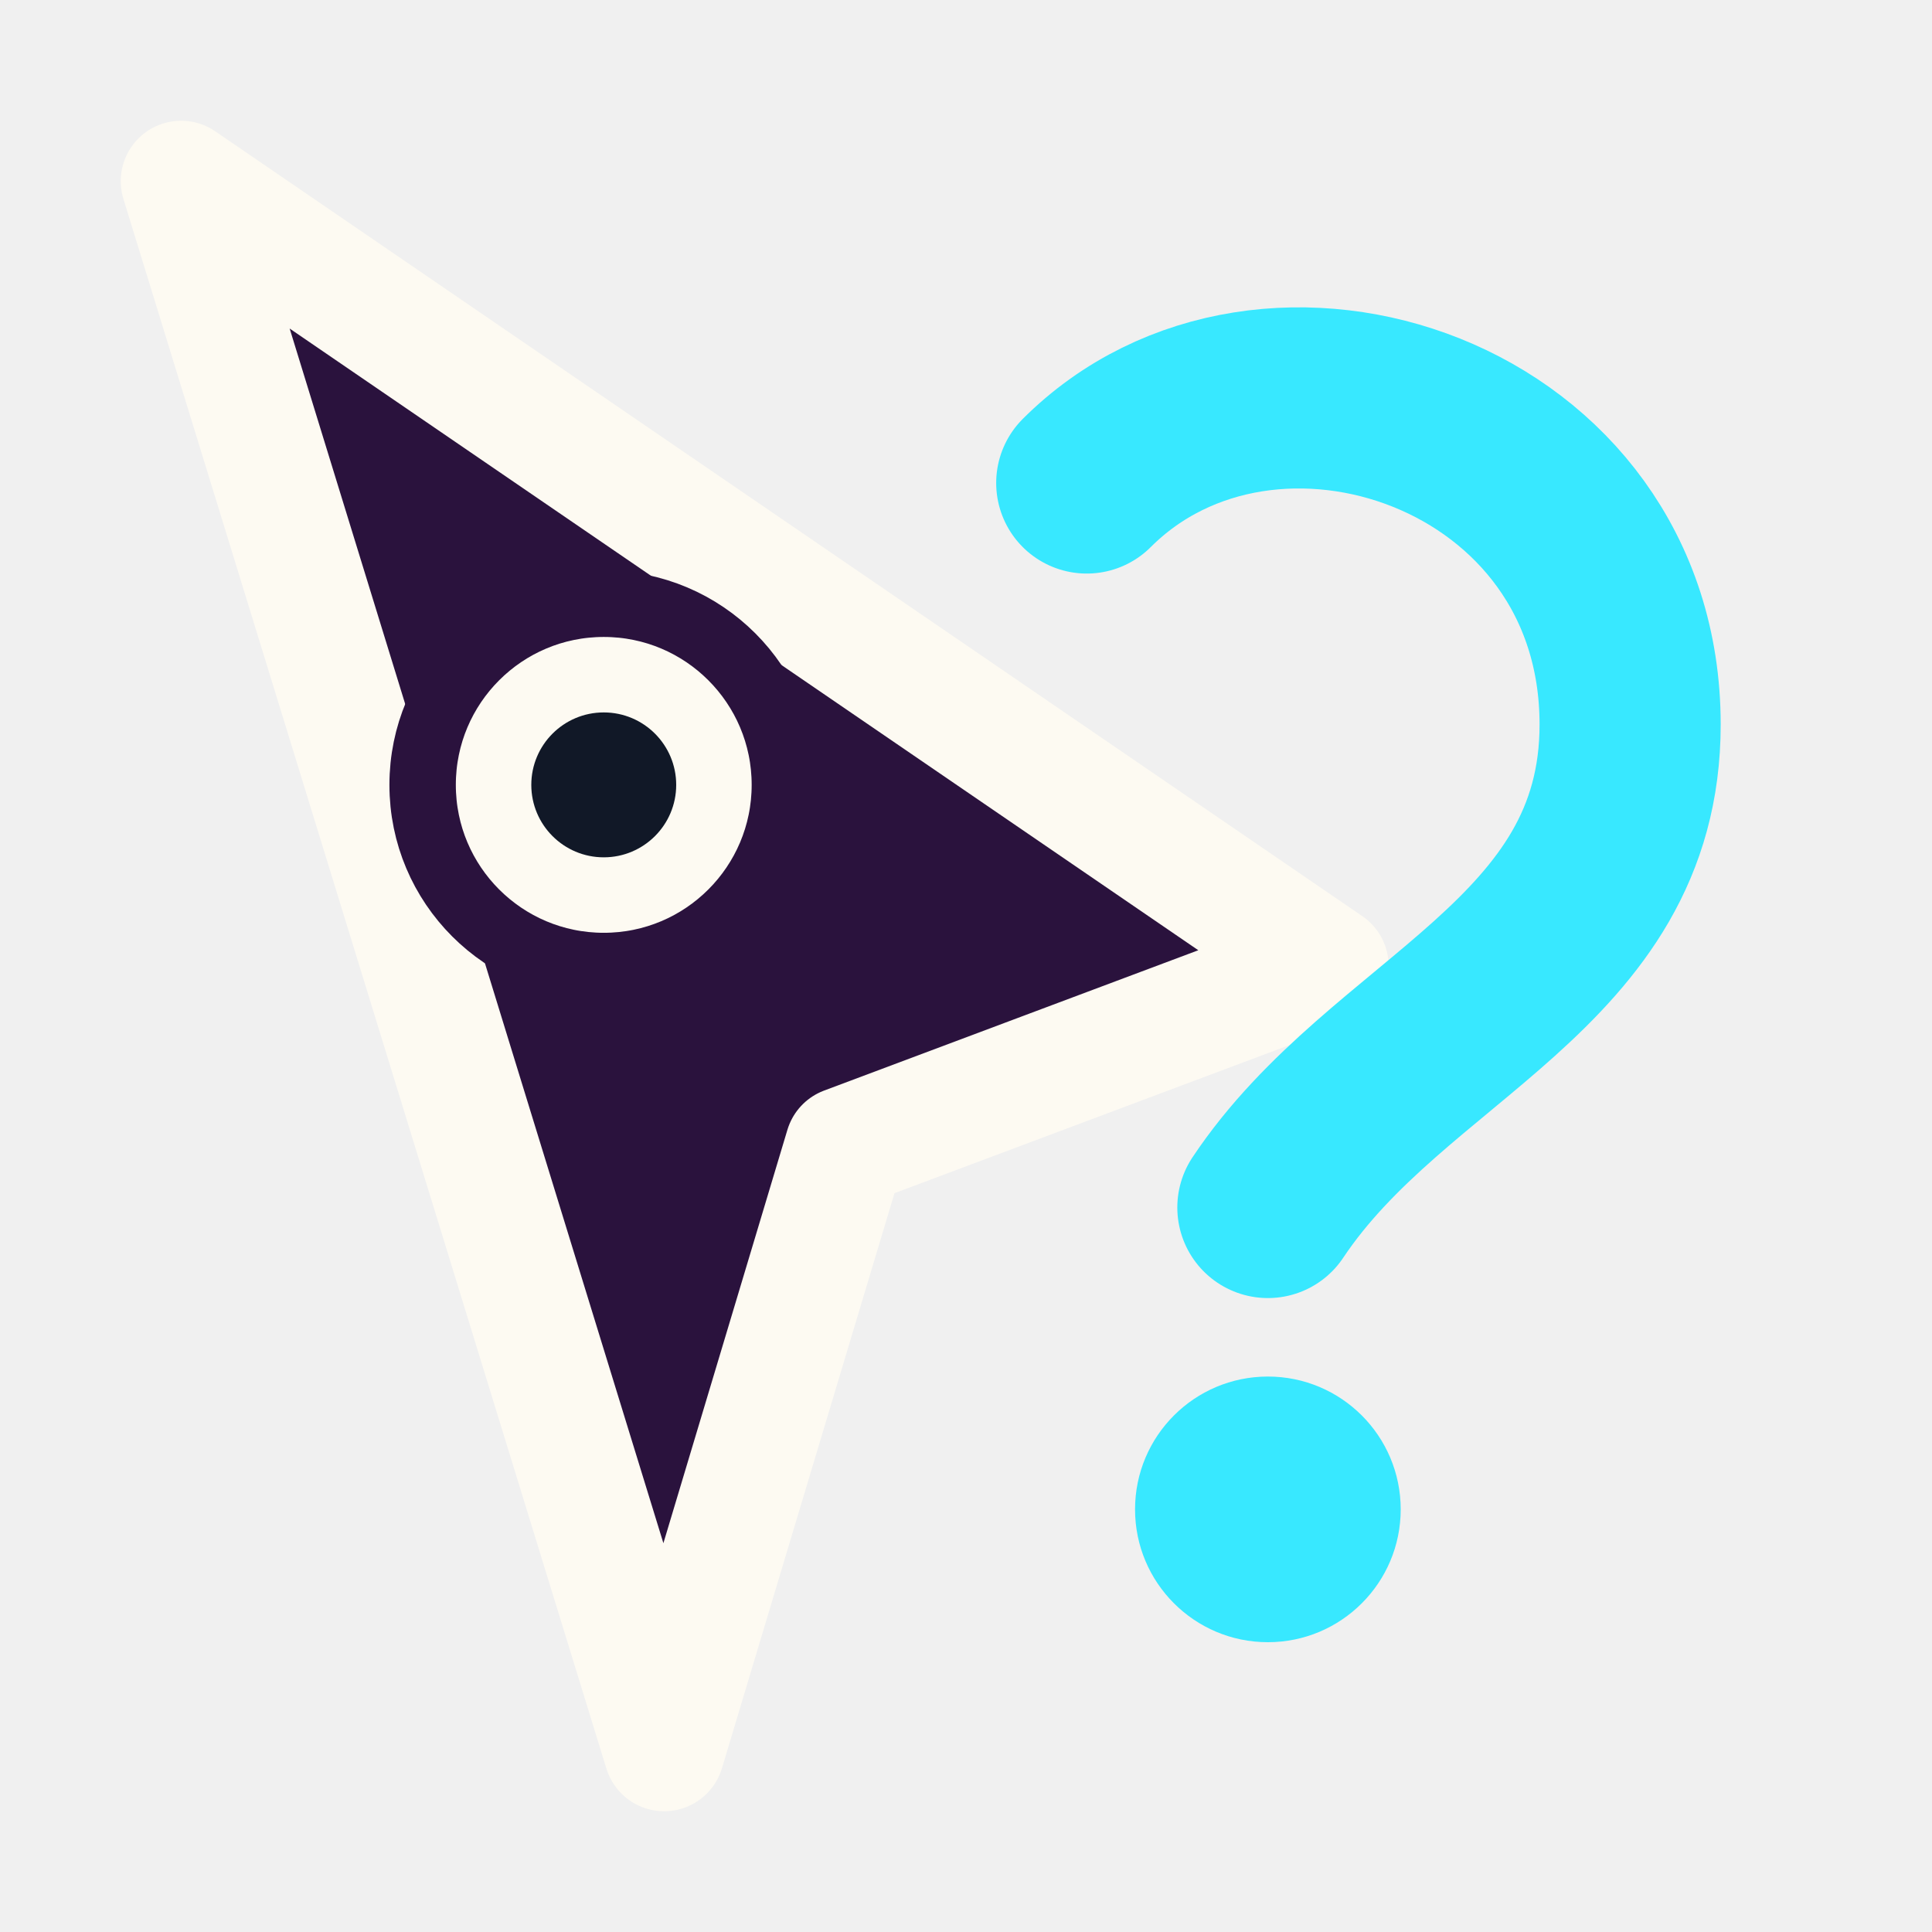
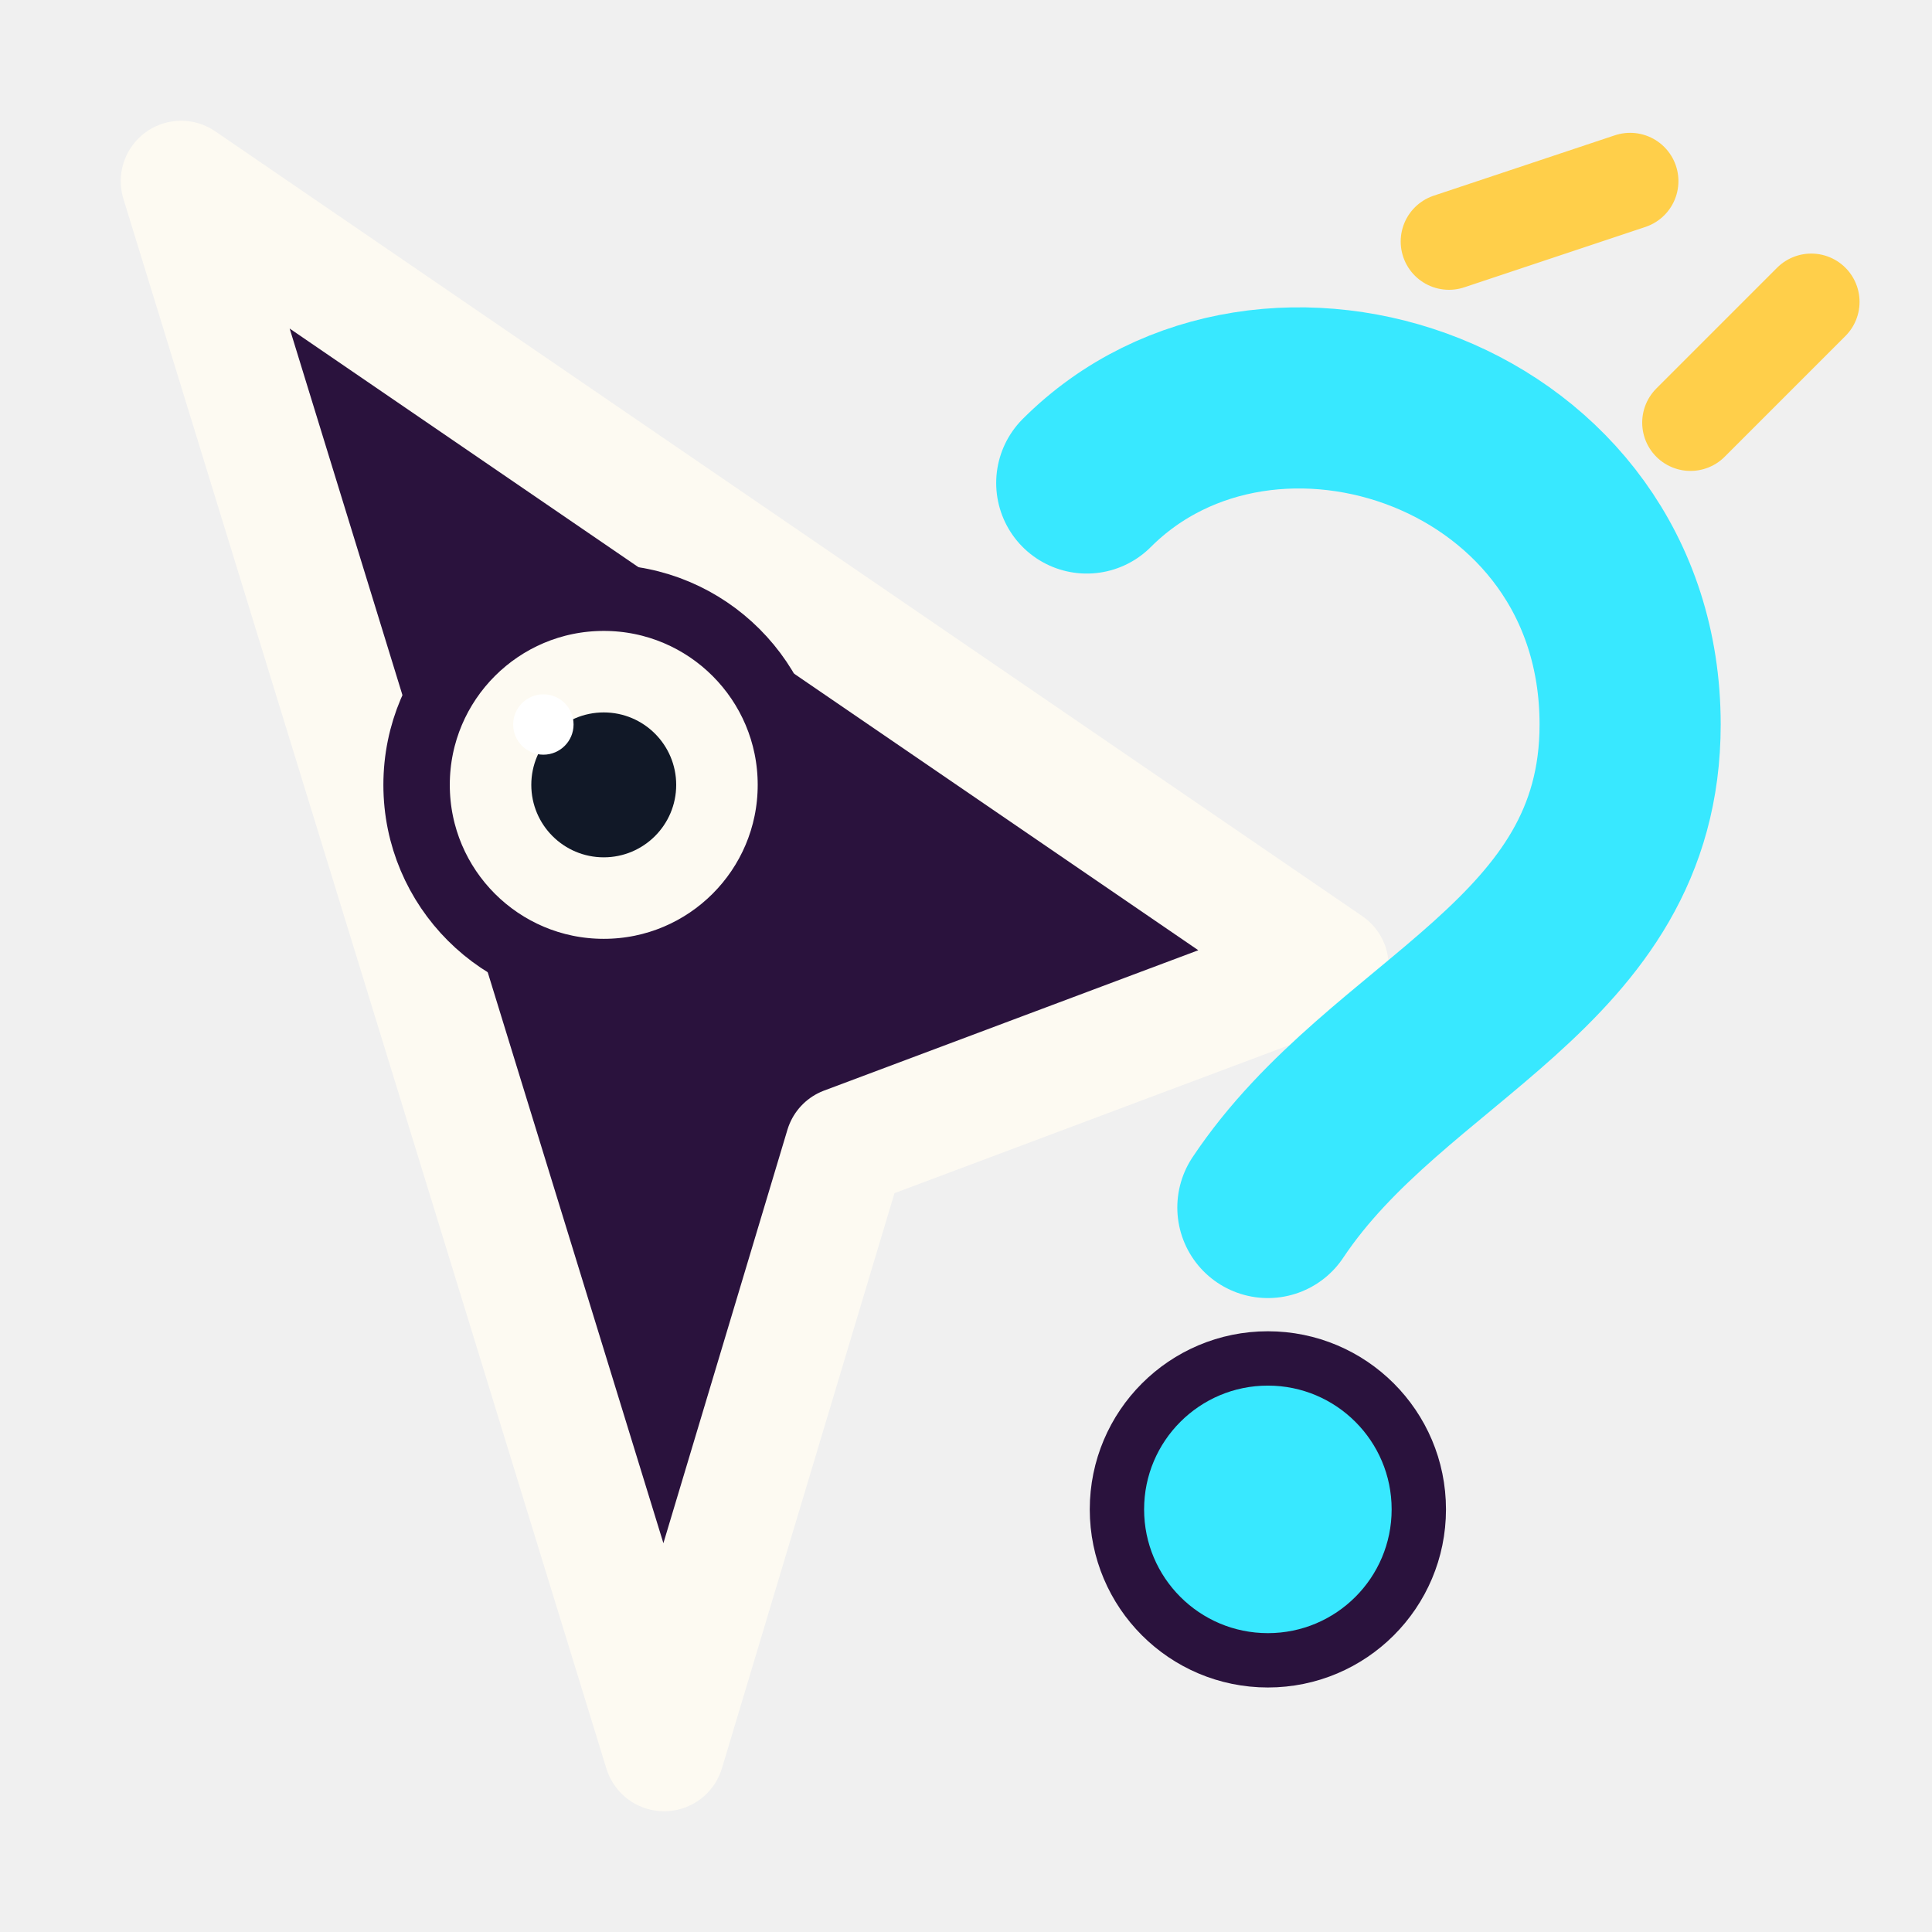
<svg xmlns="http://www.w3.org/2000/svg" width="32" height="32" viewBox="0 0 32 32">
-   <path d="M3 3 L22 16 L14 19 L11 29 L3 3 Z" fill="#2a123d" stroke="#fdfaf2" stroke-width="2" stroke-linejoin="round" />
+   <path d="M3 3 L22 16 L14 19 L11 29 Z" fill="#2a123d" stroke="#fdfaf2" stroke-width="2" stroke-linejoin="round" />
  <path d="M18 8 C21 5 27 7 27 12 C27 16 23 17 21 20" fill="none" stroke="#38e8ff" stroke-width="3" stroke-linecap="round" />
-   <circle cx="21" cy="25" r="2.2" fill="#38e8ff" />
-   <circle cx="10" cy="13" r="3" fill="#fdfaf2" stroke="#2a123d" stroke-width="1.1" />
+   <circle cx="21" cy="25" r="2.5" fill="#38e8ff" stroke="#2a123d" stroke-width=".9" />
+   <path d="M24 4 L27 3 M28 7 L30 5" stroke="#ffcf4a" stroke-width="1.6" stroke-linecap="round" />
+   <circle cx="10" cy="13" r="3.1" fill="#fdfaf2" stroke="#2a123d" stroke-width="1.1" />
  <circle cx="10" cy="13" r="1.2" fill="#111827" />
+   <circle cx="9" cy="12" r=".5" fill="#fff" />
</svg>
